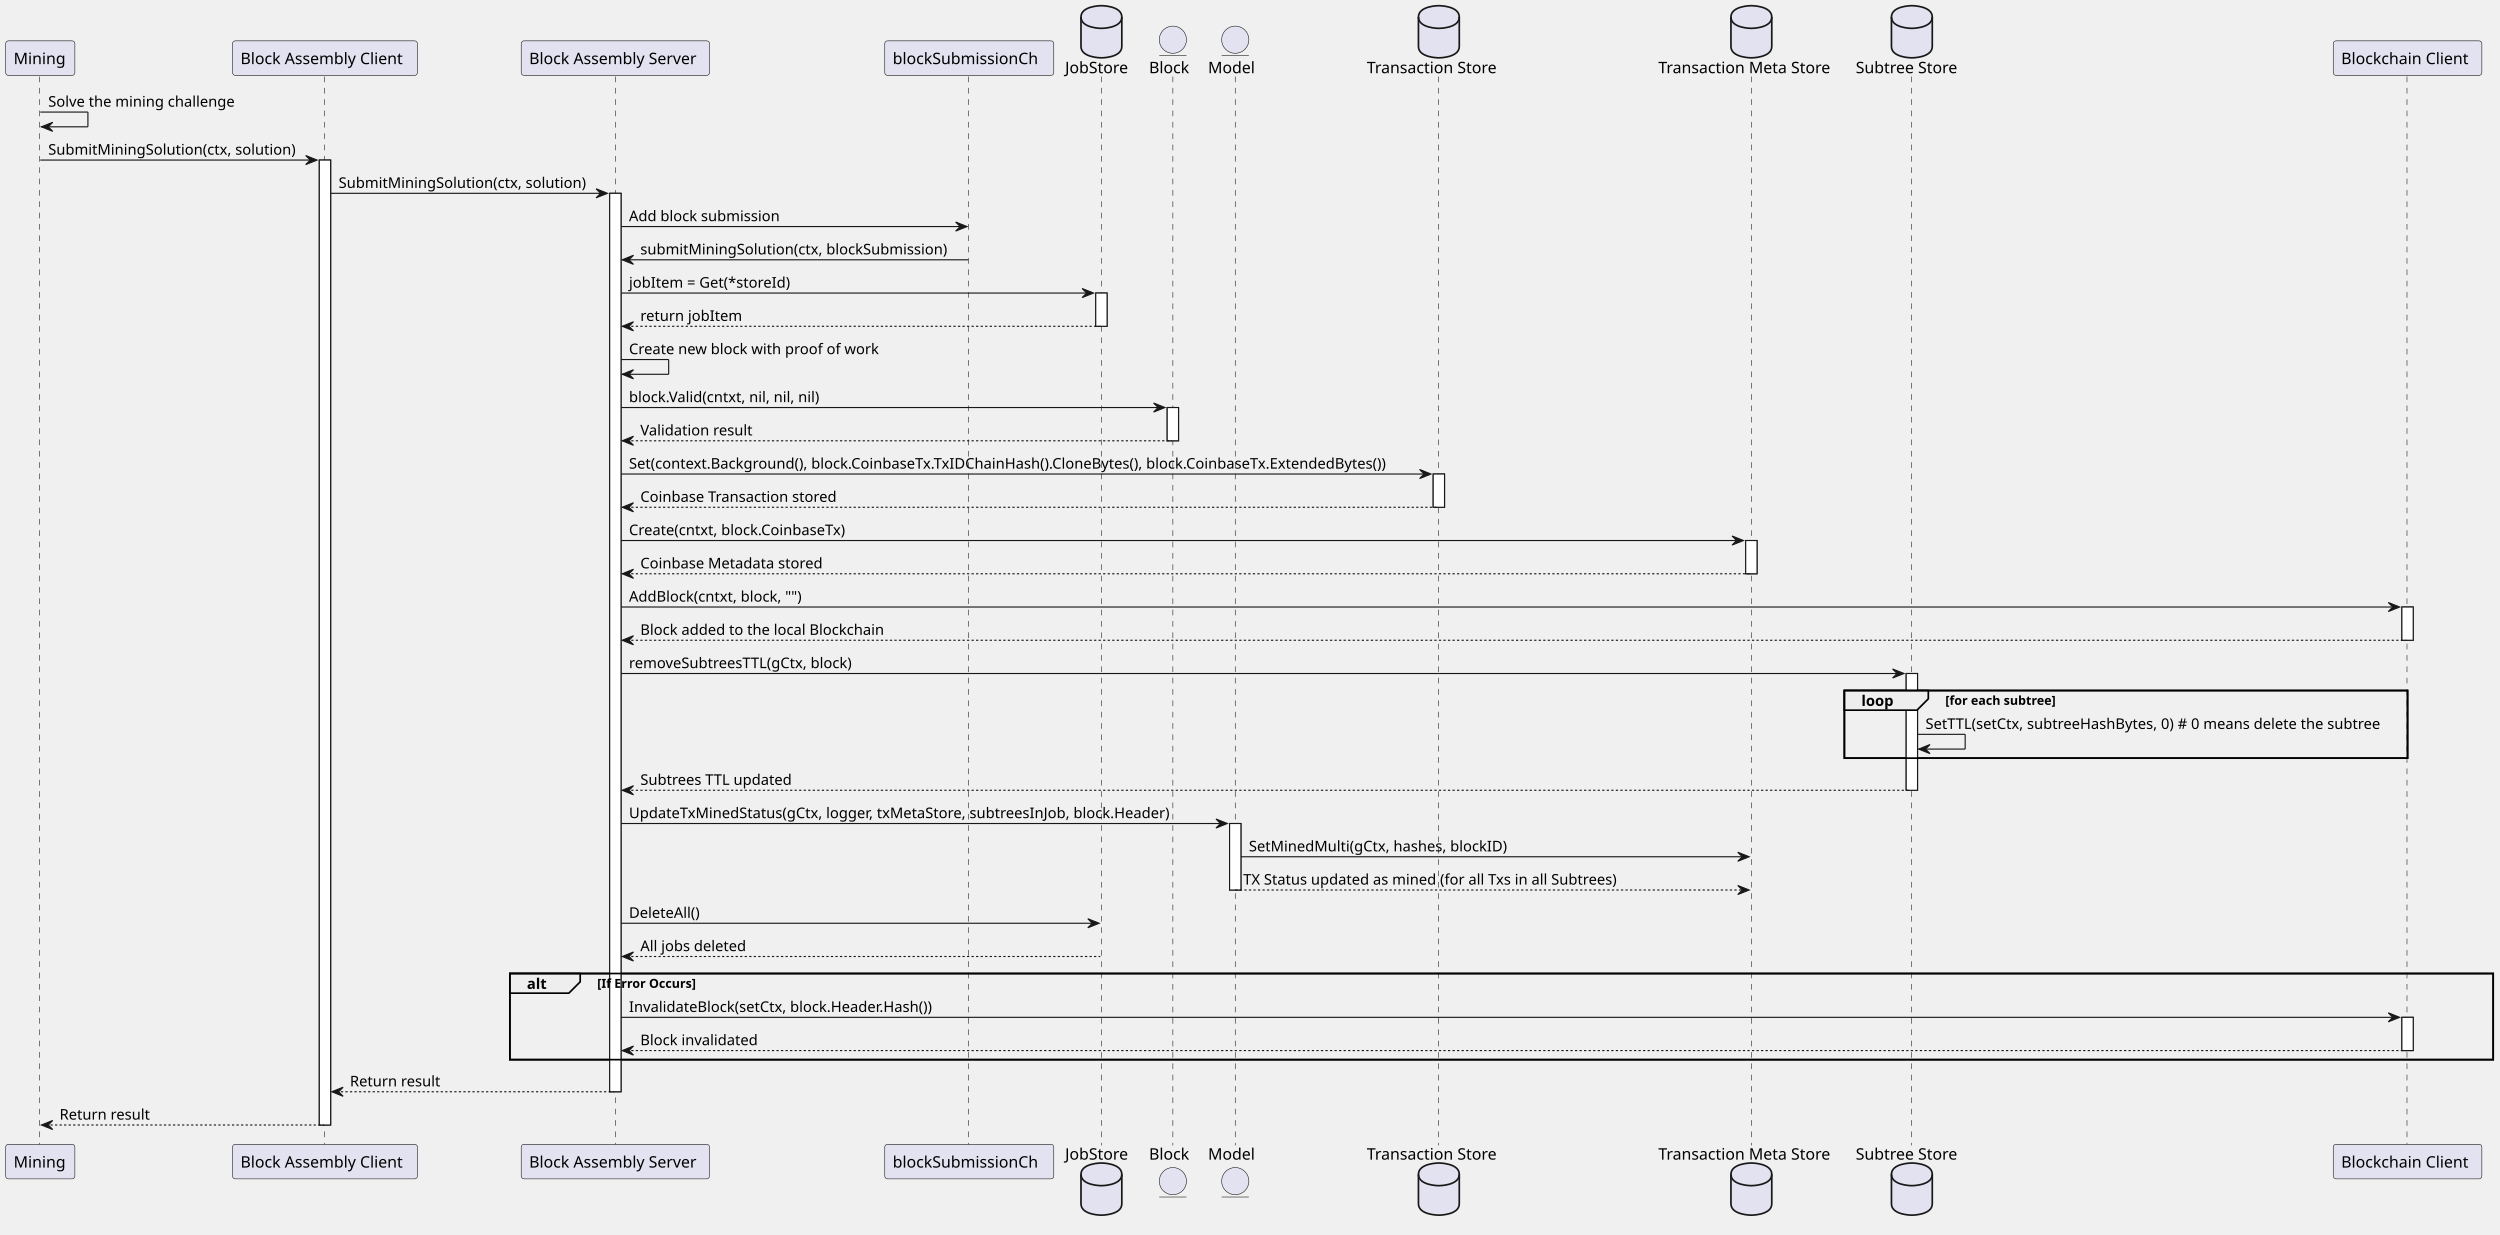
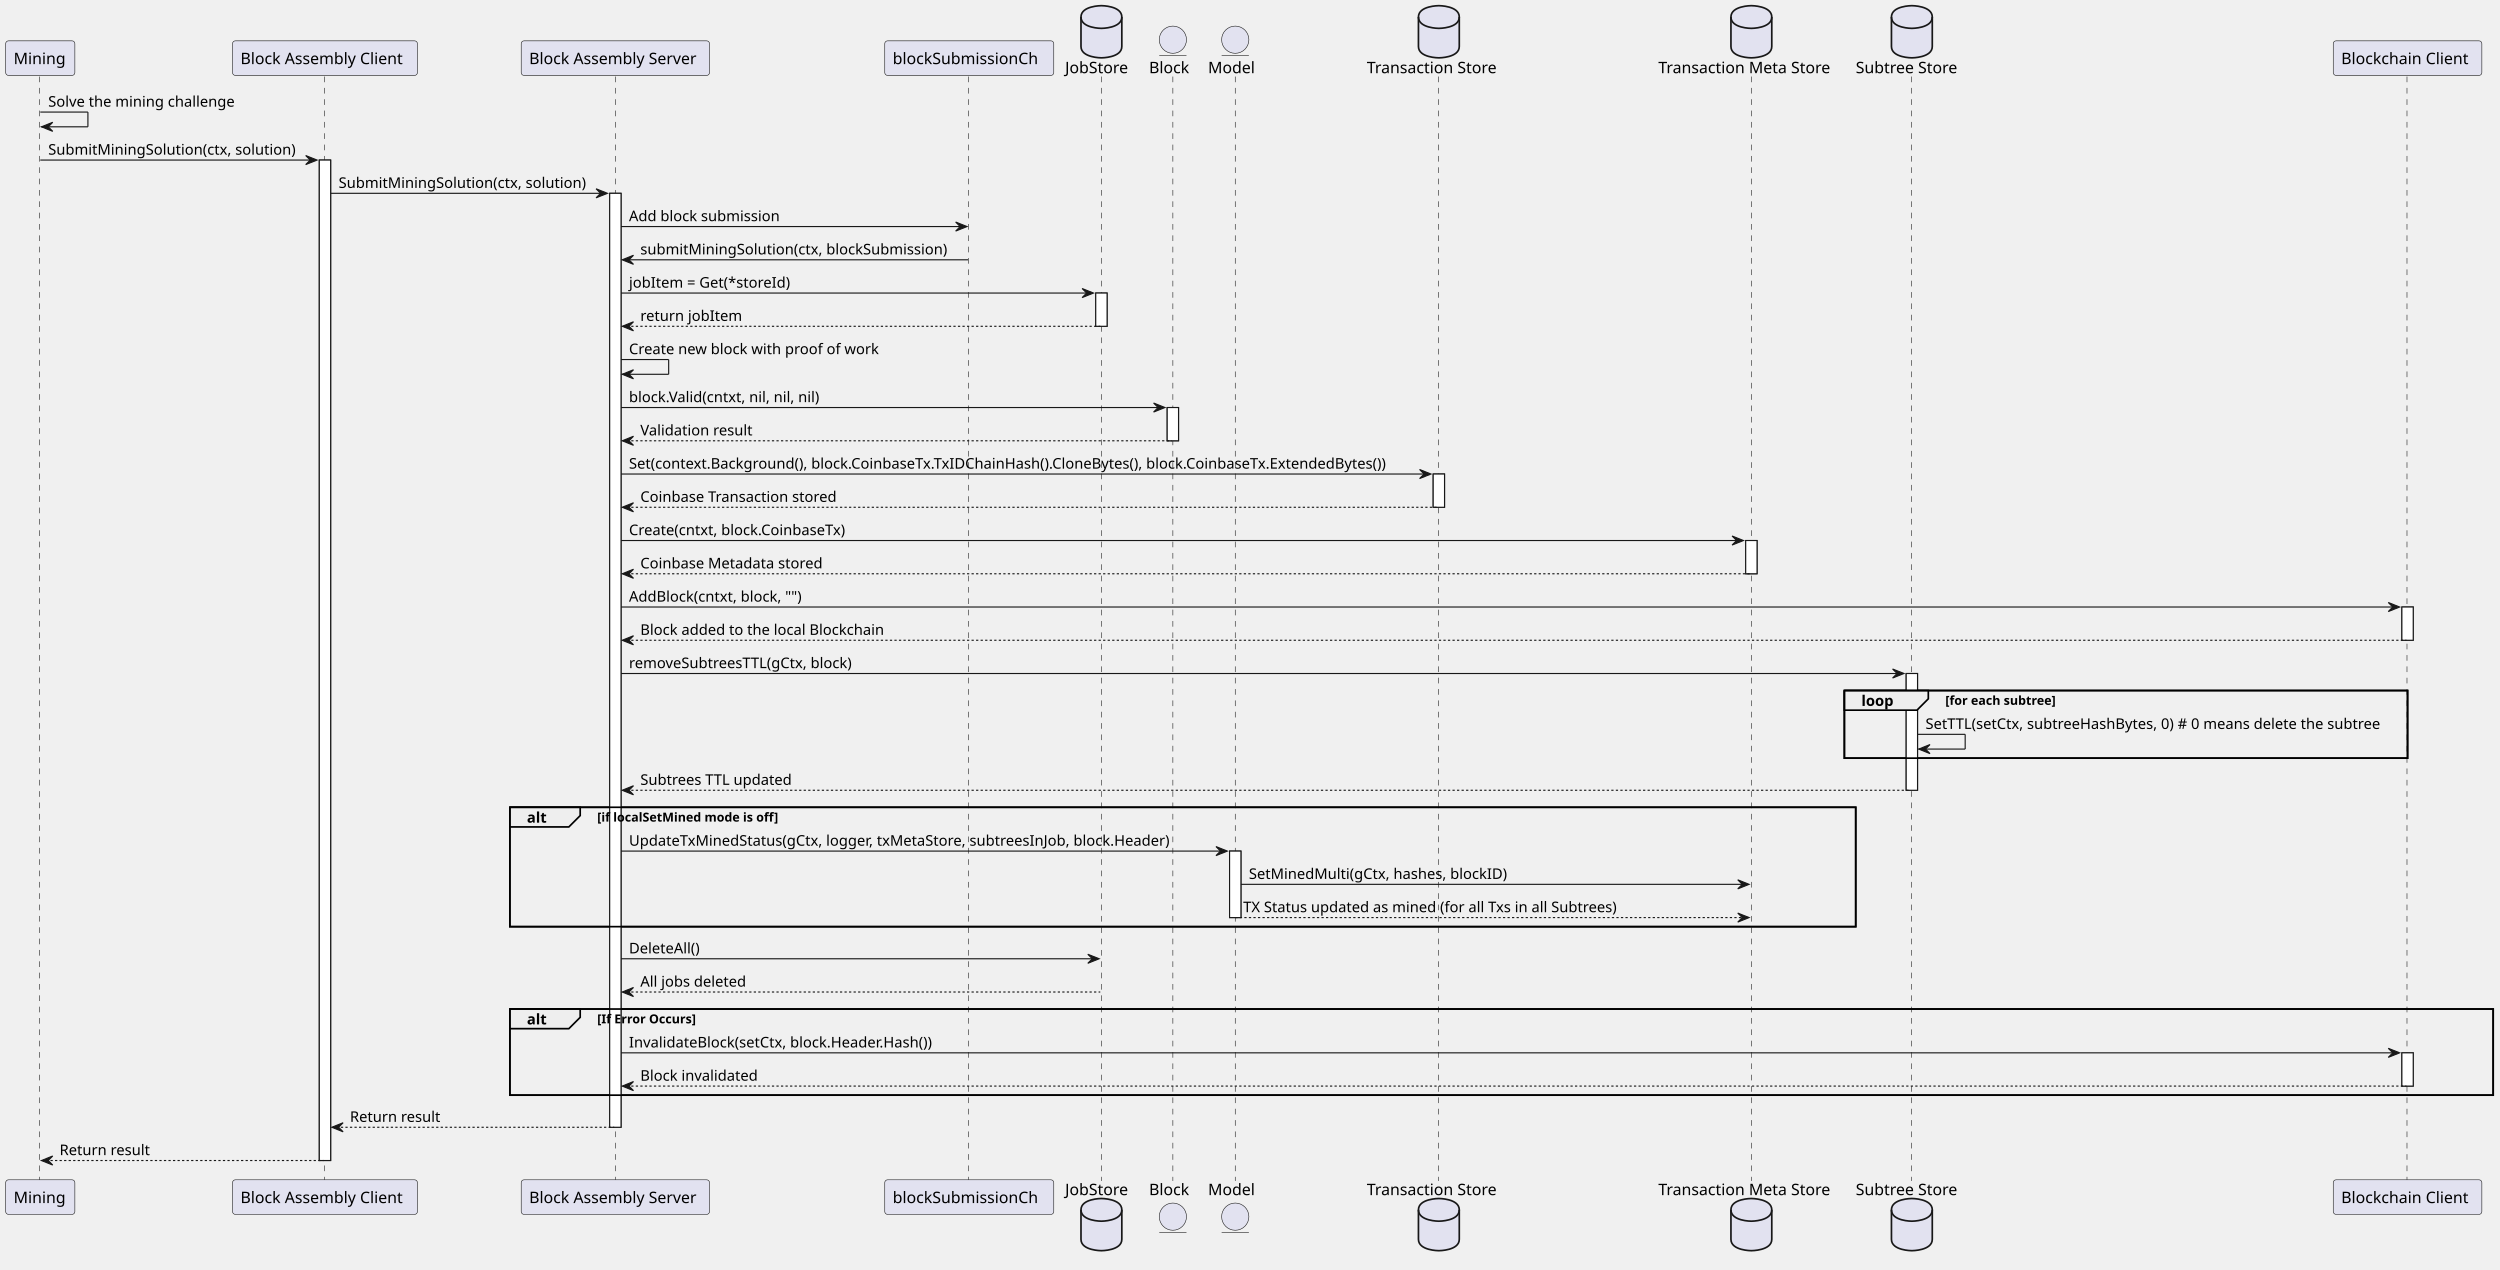
- <svg xmlns="http://www.w3.org/2000/svg" contentStyleType="text/css" height="1088" preserveAspectRatio="none" viewBox="0 0 2204 1088" width="2204" zoomAndPan="magnify">
-   <g fill="#fff">
-     <path d="m281.5 141.109h10v850.695h-10z" stroke="#181818" />
-     <path d="m537.5 170.42h10v792.074h-10z" stroke="#181818" />
-     <path d="m966 258.352h10v29.311h-10z" stroke="#181818" />
-     <path d="m1029 359.283h10v29.311h-10z" stroke="#181818" />
-     <path d="m1084 726.01h10v58.621h-10z" stroke="#181818" />
-     <path d="m1263.5 417.904h10v29.311h-10z" stroke="#181818" />
-     <path d="m1539 476.525h10v29.311h-10z" stroke="#181818" />
-     <path d="m1680.5 593.768h10v102.932h-10z" stroke="#181818" />
-     <path d="m2117.5 535.146h10v29.311h-10z" stroke="#181818" />
-     <path d="m2117.5 896.873h10v29.311h-10z" stroke="#181818" />
+ <svg xmlns="http://www.w3.org/2000/svg" contentStyleType="text/css" height="1119px" preserveAspectRatio="none" style="width:2204px;height:1119px;background:#FFFFFF;" version="1.1" viewBox="0 0 2204 1119" width="2204px" zoomAndPan="magnify">
+   <defs />
+   <g>
+     <rect fill="#FFFFFF" height="882.006" style="stroke:#181818;stroke-width:1.0;" width="10" x="281.5" y="141.109" />
+     <rect fill="#FFFFFF" height="823.385" style="stroke:#181818;stroke-width:1.0;" width="10" x="537.5" y="170.42" />
+     <rect fill="#FFFFFF" height="29.311" style="stroke:#181818;stroke-width:1.0;" width="10" x="966" y="258.352" />
+     <rect fill="#FFFFFF" height="29.311" style="stroke:#181818;stroke-width:1.0;" width="10" x="1029" y="359.283" />
+     <rect fill="#FFFFFF" height="58.621" style="stroke:#181818;stroke-width:1.0;" width="10" x="1084" y="750.32" />
+     <rect fill="#FFFFFF" height="29.311" style="stroke:#181818;stroke-width:1.0;" width="10" x="1263.5" y="417.904" />
+     <rect fill="#FFFFFF" height="29.311" style="stroke:#181818;stroke-width:1.0;" width="10" x="1539" y="476.525" />
+     <rect fill="#FFFFFF" height="102.932" style="stroke:#181818;stroke-width:1.0;" width="10" x="1680.5" y="593.768" />
+     <rect fill="#FFFFFF" height="29.311" style="stroke:#181818;stroke-width:1.0;" width="10" x="2117.5" y="535.146" />
+     <rect fill="#FFFFFF" height="29.311" style="stroke:#181818;stroke-width:1.0;" width="10" x="2117.5" y="928.184" />
+     <rect fill="none" height="59.621" style="stroke:#000000;stroke-width:1.5;" width="496.5" x="1626" y="608.768" />
+     <rect fill="none" height="105.242" style="stroke:#000000;stroke-width:1.5;" width="1186.5" x="449.5" y="711.699" />
+     <rect fill="none" height="75.932" style="stroke:#000000;stroke-width:1.5;" width="1748.5" x="449.5" y="889.562" />
+     <line style="stroke:#181818;stroke-width:0.5;stroke-dasharray:5.0,5.0;" x1="35" x2="35" y1="67.488" y2="1041.115" />
+     <line style="stroke:#181818;stroke-width:0.5;stroke-dasharray:5.0,5.0;" x1="286" x2="286" y1="67.488" y2="1041.115" />
+     <line style="stroke:#181818;stroke-width:0.5;stroke-dasharray:5.0,5.0;" x1="542.5" x2="542.5" y1="67.488" y2="1041.115" />
+     <line style="stroke:#181818;stroke-width:0.5;stroke-dasharray:5.0,5.0;" x1="854" x2="854" y1="67.488" y2="1041.115" />
+     <line style="stroke:#181818;stroke-width:0.5;stroke-dasharray:5.0,5.0;" x1="971" x2="971" y1="67.488" y2="1041.115" />
+     <line style="stroke:#181818;stroke-width:0.5;stroke-dasharray:5.0,5.0;" x1="1034" x2="1034" y1="67.488" y2="1041.115" />
+     <line style="stroke:#181818;stroke-width:0.5;stroke-dasharray:5.0,5.0;" x1="1089" x2="1089" y1="67.488" y2="1041.115" />
+     <line style="stroke:#181818;stroke-width:0.5;stroke-dasharray:5.0,5.0;" x1="1268" x2="1268" y1="67.488" y2="1041.115" />
+     <line style="stroke:#181818;stroke-width:0.5;stroke-dasharray:5.0,5.0;" x1="1544" x2="1544" y1="67.488" y2="1041.115" />
+     <line style="stroke:#181818;stroke-width:0.5;stroke-dasharray:5.0,5.0;" x1="1685" x2="1685" y1="67.488" y2="1041.115" />
+     <line style="stroke:#181818;stroke-width:0.5;stroke-dasharray:5.0,5.0;" x1="2122" x2="2122" y1="67.488" y2="1041.115" />
+     <rect fill="#E2E2F0" height="30.488" rx="2.5" ry="2.5" style="stroke:#181818;stroke-width:0.5;" width="61" x="5" y="36" />
+     <text fill="#000000" font-family="sans-serif" font-size="14" lengthAdjust="spacing" textLength="47" x="12" y="56.535">Mining</text>
+     <rect fill="#E2E2F0" height="30.488" rx="2.5" ry="2.5" style="stroke:#181818;stroke-width:0.5;" width="61" x="5" y="1040.115" />
+     <text fill="#000000" font-family="sans-serif" font-size="14" lengthAdjust="spacing" textLength="47" x="12" y="1060.65">Mining</text>
+     <rect fill="#E2E2F0" height="30.488" rx="2.5" ry="2.5" style="stroke:#181818;stroke-width:0.5;" width="163" x="205" y="36" />
+     <text fill="#000000" font-family="sans-serif" font-size="14" lengthAdjust="spacing" textLength="149" x="212" y="56.535">Block Assembly Client</text>
+     <rect fill="#E2E2F0" height="30.488" rx="2.5" ry="2.5" style="stroke:#181818;stroke-width:0.5;" width="163" x="205" y="1040.115" />
+     <text fill="#000000" font-family="sans-serif" font-size="14" lengthAdjust="spacing" textLength="149" x="212" y="1060.65">Block Assembly Client</text>
+     <rect fill="#E2E2F0" height="30.488" rx="2.5" ry="2.5" style="stroke:#181818;stroke-width:0.5;" width="166" x="459.5" y="36" />
+     <text fill="#000000" font-family="sans-serif" font-size="14" lengthAdjust="spacing" textLength="152" x="466.5" y="56.535">Block Assembly Server</text>
+     <rect fill="#E2E2F0" height="30.488" rx="2.5" ry="2.5" style="stroke:#181818;stroke-width:0.5;" width="166" x="459.5" y="1040.115" />
+     <text fill="#000000" font-family="sans-serif" font-size="14" lengthAdjust="spacing" textLength="152" x="466.5" y="1060.65">Block Assembly Server</text>
+     <rect fill="#E2E2F0" height="30.488" rx="2.5" ry="2.5" style="stroke:#181818;stroke-width:0.5;" width="149" x="780" y="36" />
+     <text fill="#000000" font-family="sans-serif" font-size="14" lengthAdjust="spacing" textLength="135" x="787" y="56.535">blockSubmissionCh</text>
+     <rect fill="#E2E2F0" height="30.488" rx="2.5" ry="2.5" style="stroke:#181818;stroke-width:0.5;" width="149" x="780" y="1040.115" />
+     <text fill="#000000" font-family="sans-serif" font-size="14" lengthAdjust="spacing" textLength="135" x="787" y="1060.65">blockSubmissionCh</text>
+     <text fill="#000000" font-family="sans-serif" font-size="14" lengthAdjust="spacing" textLength="58" x="939" y="64.535">JobStore</text>
+     <path d="M953,15 C953,5 971,5 971,5 C971,5 989,5 989,15 L989,41 C989,51 971,51 971,51 C971,51 953,51 953,41 L953,15 " fill="#E2E2F0" style="stroke:#181818;stroke-width:1.5;" />
+     <path d="M953,15 C953,25 971,25 971,25 C971,25 989,25 989,15 " fill="none" style="stroke:#181818;stroke-width:1.5;" />
+     <text fill="#000000" font-family="sans-serif" font-size="14" lengthAdjust="spacing" textLength="58" x="939" y="1053.65">JobStore</text>
+     <path d="M953,1066.603 C953,1056.603 971,1056.603 971,1056.603 C971,1056.603 989,1056.603 989,1066.603 L989,1092.603 C989,1102.603 971,1102.603 971,1102.603 C971,1102.603 953,1102.603 953,1092.603 L953,1066.603 " fill="#E2E2F0" style="stroke:#181818;stroke-width:1.5;" />
+     <path d="M953,1066.603 C953,1076.603 971,1076.603 971,1076.603 C971,1076.603 989,1076.603 989,1066.603 " fill="none" style="stroke:#181818;stroke-width:1.5;" />
+     <text fill="#000000" font-family="sans-serif" font-size="14" lengthAdjust="spacing" textLength="36" x="1013" y="64.535">Block</text>
+     <ellipse cx="1034" cy="35" fill="#E2E2F0" rx="12" ry="12" style="stroke:#181818;stroke-width:0.5;" />
+     <line style="stroke:#181818;stroke-width:0.5;" x1="1022" x2="1046" y1="49" y2="49" />
+     <text fill="#000000" font-family="sans-serif" font-size="14" lengthAdjust="spacing" textLength="36" x="1013" y="1053.65">Block</text>
+     <ellipse cx="1034" cy="1072.603" fill="#E2E2F0" rx="12" ry="12" style="stroke:#181818;stroke-width:0.5;" />
+     <line style="stroke:#181818;stroke-width:0.5;" x1="1022" x2="1046" y1="1086.603" y2="1086.603" />
+     <text fill="#000000" font-family="sans-serif" font-size="14" lengthAdjust="spacing" textLength="42" x="1065" y="64.535">Model</text>
+     <ellipse cx="1089" cy="35" fill="#E2E2F0" rx="12" ry="12" style="stroke:#181818;stroke-width:0.5;" />
+     <line style="stroke:#181818;stroke-width:0.5;" x1="1077" x2="1101" y1="49" y2="49" />
+     <text fill="#000000" font-family="sans-serif" font-size="14" lengthAdjust="spacing" textLength="42" x="1065" y="1053.65">Model</text>
+     <ellipse cx="1089" cy="1072.603" fill="#E2E2F0" rx="12" ry="12" style="stroke:#181818;stroke-width:0.5;" />
+     <line style="stroke:#181818;stroke-width:0.5;" x1="1077" x2="1101" y1="1086.603" y2="1086.603" />
+     <text fill="#000000" font-family="sans-serif" font-size="14" lengthAdjust="spacing" textLength="121" x="1205" y="64.535">Transaction Store</text>
+     <path d="M1250.5,15 C1250.5,5 1268.5,5 1268.5,5 C1268.5,5 1286.5,5 1286.5,15 L1286.5,41 C1286.5,51 1268.5,51 1268.5,51 C1268.5,51 1250.5,51 1250.5,41 L1250.5,15 " fill="#E2E2F0" style="stroke:#181818;stroke-width:1.5;" />
+     <path d="M1250.5,15 C1250.5,25 1268.5,25 1268.5,25 C1268.5,25 1286.5,25 1286.5,15 " fill="none" style="stroke:#181818;stroke-width:1.5;" />
+     <text fill="#000000" font-family="sans-serif" font-size="14" lengthAdjust="spacing" textLength="121" x="1205" y="1053.65">Transaction Store</text>
+     <path d="M1250.5,1066.603 C1250.5,1056.603 1268.5,1056.603 1268.5,1056.603 C1268.5,1056.603 1286.5,1056.603 1286.5,1066.603 L1286.5,1092.603 C1286.5,1102.603 1268.5,1102.603 1268.5,1102.603 C1268.5,1102.603 1250.5,1102.603 1250.5,1092.603 L1250.5,1066.603 " fill="#E2E2F0" style="stroke:#181818;stroke-width:1.5;" />
+     <path d="M1250.5,1066.603 C1250.5,1076.603 1268.5,1076.603 1268.5,1076.603 C1268.5,1076.603 1286.5,1076.603 1286.5,1066.603 " fill="none" style="stroke:#181818;stroke-width:1.5;" />
+     <text fill="#000000" font-family="sans-serif" font-size="14" lengthAdjust="spacing" textLength="158" x="1462" y="64.535">Transaction Meta Store</text>
+     <path d="M1526,15 C1526,5 1544,5 1544,5 C1544,5 1562,5 1562,15 L1562,41 C1562,51 1544,51 1544,51 C1544,51 1526,51 1526,41 L1526,15 " fill="#E2E2F0" style="stroke:#181818;stroke-width:1.5;" />
+     <path d="M1526,15 C1526,25 1544,25 1544,25 C1544,25 1562,25 1562,15 " fill="none" style="stroke:#181818;stroke-width:1.5;" />
+     <text fill="#000000" font-family="sans-serif" font-size="14" lengthAdjust="spacing" textLength="158" x="1462" y="1053.65">Transaction Meta Store</text>
+     <path d="M1526,1066.603 C1526,1056.603 1544,1056.603 1544,1056.603 C1544,1056.603 1562,1056.603 1562,1066.603 L1562,1092.603 C1562,1102.603 1544,1102.603 1544,1102.603 C1544,1102.603 1526,1102.603 1526,1092.603 L1526,1066.603 " fill="#E2E2F0" style="stroke:#181818;stroke-width:1.5;" />
+     <path d="M1526,1066.603 C1526,1076.603 1544,1076.603 1544,1076.603 C1544,1076.603 1562,1076.603 1562,1066.603 " fill="none" style="stroke:#181818;stroke-width:1.5;" />
+     <text fill="#000000" font-family="sans-serif" font-size="14" lengthAdjust="spacing" textLength="93" x="1636" y="64.535">Subtree Store</text>
+     <path d="M1667.5,15 C1667.5,5 1685.5,5 1685.5,5 C1685.5,5 1703.5,5 1703.5,15 L1703.5,41 C1703.5,51 1685.5,51 1685.5,51 C1685.5,51 1667.5,51 1667.5,41 L1667.5,15 " fill="#E2E2F0" style="stroke:#181818;stroke-width:1.5;" />
+     <path d="M1667.5,15 C1667.5,25 1685.5,25 1685.5,25 C1685.5,25 1703.5,25 1703.5,15 " fill="none" style="stroke:#181818;stroke-width:1.5;" />
+     <text fill="#000000" font-family="sans-serif" font-size="14" lengthAdjust="spacing" textLength="93" x="1636" y="1053.65">Subtree Store</text>
+     <path d="M1667.5,1066.603 C1667.5,1056.603 1685.5,1056.603 1685.5,1056.603 C1685.5,1056.603 1703.5,1056.603 1703.5,1066.603 L1703.5,1092.603 C1703.5,1102.603 1685.5,1102.603 1685.5,1102.603 C1685.5,1102.603 1667.5,1102.603 1667.5,1092.603 L1667.5,1066.603 " fill="#E2E2F0" style="stroke:#181818;stroke-width:1.5;" />
+     <path d="M1667.5,1066.603 C1667.5,1076.603 1685.5,1076.603 1685.5,1076.603 C1685.5,1076.603 1703.5,1076.603 1703.5,1066.603 " fill="none" style="stroke:#181818;stroke-width:1.5;" />
+     <rect fill="#E2E2F0" height="30.488" rx="2.5" ry="2.5" style="stroke:#181818;stroke-width:0.5;" width="131" x="2057" y="36" />
+     <text fill="#000000" font-family="sans-serif" font-size="14" lengthAdjust="spacing" textLength="117" x="2064" y="56.535">Blockchain Client</text>
+     <rect fill="#E2E2F0" height="30.488" rx="2.5" ry="2.5" style="stroke:#181818;stroke-width:0.5;" width="131" x="2057" y="1040.115" />
+     <text fill="#000000" font-family="sans-serif" font-size="14" lengthAdjust="spacing" textLength="117" x="2064" y="1060.65">Blockchain Client</text>
+     <rect fill="#FFFFFF" height="882.006" style="stroke:#181818;stroke-width:1.0;" width="10" x="281.5" y="141.109" />
+     <rect fill="#FFFFFF" height="823.385" style="stroke:#181818;stroke-width:1.0;" width="10" x="537.5" y="170.42" />
+     <rect fill="#FFFFFF" height="29.311" style="stroke:#181818;stroke-width:1.0;" width="10" x="966" y="258.352" />
+     <rect fill="#FFFFFF" height="29.311" style="stroke:#181818;stroke-width:1.0;" width="10" x="1029" y="359.283" />
+     <rect fill="#FFFFFF" height="58.621" style="stroke:#181818;stroke-width:1.0;" width="10" x="1084" y="750.32" />
+     <rect fill="#FFFFFF" height="29.311" style="stroke:#181818;stroke-width:1.0;" width="10" x="1263.5" y="417.904" />
+     <rect fill="#FFFFFF" height="29.311" style="stroke:#181818;stroke-width:1.0;" width="10" x="1539" y="476.525" />
+     <rect fill="#FFFFFF" height="102.932" style="stroke:#181818;stroke-width:1.0;" width="10" x="1680.5" y="593.768" />
+     <rect fill="#FFFFFF" height="29.311" style="stroke:#181818;stroke-width:1.0;" width="10" x="2117.5" y="535.146" />
+     <rect fill="#FFFFFF" height="29.311" style="stroke:#181818;stroke-width:1.0;" width="10" x="2117.5" y="928.184" />
+     <line style="stroke:#181818;stroke-width:1.0;" x1="35.5" x2="77.5" y1="98.799" y2="98.799" />
+     <line style="stroke:#181818;stroke-width:1.0;" x1="77.5" x2="77.5" y1="98.799" y2="111.799" />
+     <line style="stroke:#181818;stroke-width:1.0;" x1="36.5" x2="77.5" y1="111.799" y2="111.799" />
+     <polygon fill="#181818" points="46.5,107.799,36.5,111.799,46.5,115.799,42.5,111.799" style="stroke:#181818;stroke-width:1.0;" />
+     <text fill="#000000" font-family="sans-serif" font-size="13" lengthAdjust="spacing" textLength="169" x="42.5" y="94.057">Solve the mining challenge</text>
+     <polygon fill="#181818" points="269.5,137.109,279.5,141.109,269.5,145.109,273.5,141.109" style="stroke:#181818;stroke-width:1.0;" />
+     <line style="stroke:#181818;stroke-width:1.0;" x1="35.5" x2="275.5" y1="141.109" y2="141.109" />
+     <text fill="#000000" font-family="sans-serif" font-size="13" lengthAdjust="spacing" textLength="227" x="42.5" y="136.367">SubmitMiningSolution(ctx, solution)</text>
+     <polygon fill="#181818" points="525.5,166.42,535.5,170.42,525.5,174.42,529.5,170.42" style="stroke:#181818;stroke-width:1.0;" />
+     <line style="stroke:#181818;stroke-width:1.0;" x1="291.5" x2="531.5" y1="170.42" y2="170.42" />
+     <text fill="#000000" font-family="sans-serif" font-size="13" lengthAdjust="spacing" textLength="227" x="298.5" y="165.678">SubmitMiningSolution(ctx, solution)</text>
+     <polygon fill="#181818" points="842.5,195.731,852.5,199.731,842.5,203.731,846.5,199.731" style="stroke:#181818;stroke-width:1.0;" />
+     <line style="stroke:#181818;stroke-width:1.0;" x1="547.5" x2="848.5" y1="199.731" y2="199.731" />
+     <text fill="#000000" font-family="sans-serif" font-size="13" lengthAdjust="spacing" textLength="141" x="554.5" y="194.988">Add block submission</text>
+     <polygon fill="#181818" points="558.5,225.041,548.5,229.041,558.5,233.041,554.5,229.041" style="stroke:#181818;stroke-width:1.0;" />
+     <line style="stroke:#181818;stroke-width:1.0;" x1="552.5" x2="853.5" y1="229.041" y2="229.041" />
+     <text fill="#000000" font-family="sans-serif" font-size="13" lengthAdjust="spacing" textLength="283" x="564.5" y="224.299">submitMiningSolution(ctx, blockSubmission)</text>
+     <polygon fill="#181818" points="954,254.352,964,258.352,954,262.352,958,258.352" style="stroke:#181818;stroke-width:1.0;" />
+     <line style="stroke:#181818;stroke-width:1.0;" x1="547.5" x2="960" y1="258.352" y2="258.352" />
+     <text fill="#000000" font-family="sans-serif" font-size="13" lengthAdjust="spacing" textLength="145" x="554.5" y="253.609">jobItem = Get(*storeId)</text>
+     <polygon fill="#181818" points="558.5,283.662,548.5,287.662,558.5,291.662,554.5,287.662" style="stroke:#181818;stroke-width:1.0;" />
+     <line style="stroke:#181818;stroke-width:1.0;stroke-dasharray:2.0,2.0;" x1="552.5" x2="970" y1="287.662" y2="287.662" />
+     <text fill="#000000" font-family="sans-serif" font-size="13" lengthAdjust="spacing" textLength="90" x="564.5" y="282.92">return jobItem</text>
+     <line style="stroke:#181818;stroke-width:1.0;" x1="547.5" x2="589.5" y1="316.973" y2="316.973" />
+     <line style="stroke:#181818;stroke-width:1.0;" x1="589.5" x2="589.5" y1="316.973" y2="329.973" />
+     <line style="stroke:#181818;stroke-width:1.0;" x1="548.5" x2="589.5" y1="329.973" y2="329.973" />
+     <polygon fill="#181818" points="558.5,325.973,548.5,329.973,558.5,333.973,554.5,329.973" style="stroke:#181818;stroke-width:1.0;" />
+     <text fill="#000000" font-family="sans-serif" font-size="13" lengthAdjust="spacing" textLength="229" x="554.5" y="312.231">Create new block with proof of work</text>
+     <polygon fill="#181818" points="1017,355.283,1027,359.283,1017,363.283,1021,359.283" style="stroke:#181818;stroke-width:1.0;" />
+     <line style="stroke:#181818;stroke-width:1.0;" x1="547.5" x2="1023" y1="359.283" y2="359.283" />
+     <text fill="#000000" font-family="sans-serif" font-size="13" lengthAdjust="spacing" textLength="183" x="554.5" y="354.541">block.Valid(cntxt, nil, nil, nil)</text>
+     <polygon fill="#181818" points="558.5,384.594,548.5,388.594,558.5,392.594,554.5,388.594" style="stroke:#181818;stroke-width:1.0;" />
+     <line style="stroke:#181818;stroke-width:1.0;stroke-dasharray:2.0,2.0;" x1="552.5" x2="1033" y1="388.594" y2="388.594" />
+     <text fill="#000000" font-family="sans-serif" font-size="13" lengthAdjust="spacing" textLength="103" x="564.5" y="383.852">Validation result</text>
+     <polygon fill="#181818" points="1251.5,413.904,1261.5,417.904,1251.5,421.904,1255.5,417.904" style="stroke:#181818;stroke-width:1.0;" />
+     <line style="stroke:#181818;stroke-width:1.0;" x1="547.5" x2="1257.5" y1="417.904" y2="417.904" />
+     <text fill="#000000" font-family="sans-serif" font-size="13" lengthAdjust="spacing" textLength="697" x="554.5" y="413.162">Set(context.Background(), block.CoinbaseTx.TxIDChainHash().CloneBytes(), block.CoinbaseTx.ExtendedBytes())</text>
+     <polygon fill="#181818" points="558.5,443.215,548.5,447.215,558.5,451.215,554.5,447.215" style="stroke:#181818;stroke-width:1.0;" />
+     <line style="stroke:#181818;stroke-width:1.0;stroke-dasharray:2.0,2.0;" x1="552.5" x2="1267.5" y1="447.215" y2="447.215" />
+     <text fill="#000000" font-family="sans-serif" font-size="13" lengthAdjust="spacing" textLength="180" x="564.5" y="442.473">Coinbase Transaction stored</text>
+     <polygon fill="#181818" points="1527,472.525,1537,476.525,1527,480.525,1531,476.525" style="stroke:#181818;stroke-width:1.0;" />
+     <line style="stroke:#181818;stroke-width:1.0;" x1="547.5" x2="1533" y1="476.525" y2="476.525" />
+     <text fill="#000000" font-family="sans-serif" font-size="13" lengthAdjust="spacing" textLength="202" x="554.5" y="471.783">Create(cntxt, block.CoinbaseTx)</text>
+     <polygon fill="#181818" points="558.5,501.836,548.5,505.836,558.5,509.836,554.5,505.836" style="stroke:#181818;stroke-width:1.0;" />
+     <line style="stroke:#181818;stroke-width:1.0;stroke-dasharray:2.0,2.0;" x1="552.5" x2="1543" y1="505.836" y2="505.836" />
+     <text fill="#000000" font-family="sans-serif" font-size="13" lengthAdjust="spacing" textLength="163" x="564.5" y="501.094">Coinbase Metadata stored</text>
+     <polygon fill="#181818" points="2105.5,531.146,2115.5,535.146,2105.5,539.146,2109.5,535.146" style="stroke:#181818;stroke-width:1.0;" />
+     <line style="stroke:#181818;stroke-width:1.0;" x1="547.5" x2="2111.5" y1="535.146" y2="535.146" />
+     <text fill="#000000" font-family="sans-serif" font-size="13" lengthAdjust="spacing" textLength="161" x="554.5" y="530.404">AddBlock(cntxt, block, "")</text>
+     <polygon fill="#181818" points="558.5,560.457,548.5,564.457,558.5,568.457,554.5,564.457" style="stroke:#181818;stroke-width:1.0;" />
+     <line style="stroke:#181818;stroke-width:1.0;stroke-dasharray:2.0,2.0;" x1="552.5" x2="2121.5" y1="564.457" y2="564.457" />
+     <text fill="#000000" font-family="sans-serif" font-size="13" lengthAdjust="spacing" textLength="223" x="564.5" y="559.715">Block added to the local Blockchain</text>
+     <polygon fill="#181818" points="1668.5,589.768,1678.5,593.768,1668.5,597.768,1672.5,593.768" style="stroke:#181818;stroke-width:1.0;" />
+     <line style="stroke:#181818;stroke-width:1.0;" x1="547.5" x2="1674.5" y1="593.768" y2="593.768" />
+     <text fill="#000000" font-family="sans-serif" font-size="13" lengthAdjust="spacing" textLength="204" x="554.5" y="589.025">removeSubtreesTTL(gCtx, block)</text>
+     <path d="M1626,608.768 L1700,608.768 L1700,616.078 L1690,626.078 L1626,626.078 L1626,608.768 " fill="#EEEEEE" style="stroke:#000000;stroke-width:1.5;" />
+     <rect fill="none" height="59.621" style="stroke:#000000;stroke-width:1.5;" width="496.5" x="1626" y="608.768" />
+     <text fill="#000000" font-family="sans-serif" font-size="13" font-weight="bold" lengthAdjust="spacing" textLength="29" x="1641" y="622.336">loop</text>
+     <text fill="#000000" font-family="sans-serif" font-size="11" font-weight="bold" lengthAdjust="spacing" textLength="99" x="1715" y="621.402">[for each subtree]</text>
+     <line style="stroke:#181818;stroke-width:1.0;" x1="1690.5" x2="1732.5" y1="647.389" y2="647.389" />
+     <line style="stroke:#181818;stroke-width:1.0;" x1="1732.5" x2="1732.5" y1="647.389" y2="660.389" />
+     <line style="stroke:#181818;stroke-width:1.0;" x1="1691.5" x2="1732.5" y1="660.389" y2="660.389" />
+     <polygon fill="#181818" points="1701.5,656.389,1691.5,660.389,1701.5,664.389,1697.5,660.389" style="stroke:#181818;stroke-width:1.0;" />
+     <text fill="#000000" font-family="sans-serif" font-size="13" lengthAdjust="spacing" textLength="413" x="1697.5" y="642.646">SetTTL(setCtx, subtreeHashBytes, 0) # 0 means delete the subtree</text>
+     <polygon fill="#181818" points="558.5,692.699,548.5,696.699,558.5,700.699,554.5,696.699" style="stroke:#181818;stroke-width:1.0;" />
+     <line style="stroke:#181818;stroke-width:1.0;stroke-dasharray:2.0,2.0;" x1="552.5" x2="1684.5" y1="696.699" y2="696.699" />
+     <text fill="#000000" font-family="sans-serif" font-size="13" lengthAdjust="spacing" textLength="136" x="564.5" y="691.957">Subtrees TTL updated</text>
+     <path d="M449.5,711.699 L511.5,711.699 L511.5,719.01 L501.5,729.01 L449.5,729.01 L449.5,711.699 " fill="#EEEEEE" style="stroke:#000000;stroke-width:1.5;" />
+     <rect fill="none" height="105.242" style="stroke:#000000;stroke-width:1.5;" width="1186.5" x="449.5" y="711.699" />
+     <text fill="#000000" font-family="sans-serif" font-size="13" font-weight="bold" lengthAdjust="spacing" textLength="17" x="464.5" y="725.268">alt</text>
+     <text fill="#000000" font-family="sans-serif" font-size="11" font-weight="bold" lengthAdjust="spacing" textLength="168" x="526.5" y="724.334">[if localSetMined mode is off]</text>
+     <polygon fill="#181818" points="1072,746.32,1082,750.32,1072,754.32,1076,750.32" style="stroke:#181818;stroke-width:1.0;" />
+     <line style="stroke:#181818;stroke-width:1.0;" x1="547.5" x2="1078" y1="750.32" y2="750.32" />
+     <text fill="#000000" font-family="sans-serif" font-size="13" lengthAdjust="spacing" textLength="491" x="554.5" y="745.578">UpdateTxMinedStatus(gCtx, logger, txMetaStore, subtreesInJob, block.Header)</text>
+     <polygon fill="#181818" points="1532,775.631,1542,779.631,1532,783.631,1536,779.631" style="stroke:#181818;stroke-width:1.0;" />
+     <line style="stroke:#181818;stroke-width:1.0;" x1="1094" x2="1538" y1="779.631" y2="779.631" />
+     <text fill="#000000" font-family="sans-serif" font-size="13" lengthAdjust="spacing" textLength="236" x="1101" y="774.889">SetMinedMulti(gCtx, hashes, blockID)</text>
+     <polygon fill="#181818" points="1532,804.941,1542,808.941,1532,812.941,1536,808.941" style="stroke:#181818;stroke-width:1.0;" />
+     <line style="stroke:#181818;stroke-width:1.0;stroke-dasharray:2.0,2.0;" x1="1089" x2="1538" y1="808.941" y2="808.941" />
+     <text fill="#000000" font-family="sans-serif" font-size="13" lengthAdjust="spacing" textLength="344" x="1096" y="804.199">TX Status updated as mined (for all Txs in all Subtrees)</text>
+     <polygon fill="#181818" points="959,841.252,969,845.252,959,849.252,963,845.252" style="stroke:#181818;stroke-width:1.0;" />
+     <line style="stroke:#181818;stroke-width:1.0;" x1="547.5" x2="965" y1="845.252" y2="845.252" />
+     <text fill="#000000" font-family="sans-serif" font-size="13" lengthAdjust="spacing" textLength="65" x="554.5" y="840.51">DeleteAll()</text>
+     <polygon fill="#181818" points="558.5,870.562,548.5,874.562,558.5,878.562,554.5,874.562" style="stroke:#181818;stroke-width:1.0;" />
+     <line style="stroke:#181818;stroke-width:1.0;stroke-dasharray:2.0,2.0;" x1="552.5" x2="970" y1="874.562" y2="874.562" />
+     <text fill="#000000" font-family="sans-serif" font-size="13" lengthAdjust="spacing" textLength="98" x="564.5" y="869.82">All jobs deleted</text>
+     <path d="M449.5,889.562 L511.5,889.562 L511.5,896.873 L501.5,906.873 L449.5,906.873 L449.5,889.562 " fill="#EEEEEE" style="stroke:#000000;stroke-width:1.5;" />
+     <rect fill="none" height="75.932" style="stroke:#000000;stroke-width:1.5;" width="1748.5" x="449.5" y="889.562" />
+     <text fill="#000000" font-family="sans-serif" font-size="13" font-weight="bold" lengthAdjust="spacing" textLength="17" x="464.5" y="903.131">alt</text>
+     <text fill="#000000" font-family="sans-serif" font-size="11" font-weight="bold" lengthAdjust="spacing" textLength="93" x="526.5" y="902.197">[If Error Occurs]</text>
+     <polygon fill="#181818" points="2105.5,924.184,2115.5,928.184,2105.5,932.184,2109.5,928.184" style="stroke:#181818;stroke-width:1.0;" />
+     <line style="stroke:#181818;stroke-width:1.0;" x1="547.5" x2="2111.5" y1="928.184" y2="928.184" />
+     <text fill="#000000" font-family="sans-serif" font-size="13" lengthAdjust="spacing" textLength="279" x="554.5" y="923.441">InvalidateBlock(setCtx, block.Header.Hash())</text>
+     <polygon fill="#181818" points="558.5,953.494,548.5,957.494,558.5,961.494,554.5,957.494" style="stroke:#181818;stroke-width:1.0;" />
+     <line style="stroke:#181818;stroke-width:1.0;stroke-dasharray:2.0,2.0;" x1="552.5" x2="2121.5" y1="957.494" y2="957.494" />
+     <text fill="#000000" font-family="sans-serif" font-size="13" lengthAdjust="spacing" textLength="107" x="564.5" y="952.752">Block invalidated</text>
+     <polygon fill="#181818" points="302.5,989.805,292.5,993.805,302.5,997.805,298.5,993.805" style="stroke:#181818;stroke-width:1.0;" />
+     <line style="stroke:#181818;stroke-width:1.0;stroke-dasharray:2.0,2.0;" x1="296.5" x2="541.5" y1="993.805" y2="993.805" />
+     <text fill="#000000" font-family="sans-serif" font-size="13" lengthAdjust="spacing" textLength="81" x="308.5" y="989.062">Return result</text>
+     <polygon fill="#181818" points="46.5,1019.115,36.5,1023.115,46.5,1027.115,42.5,1023.115" style="stroke:#181818;stroke-width:1.0;" />
+     <line style="stroke:#181818;stroke-width:1.0;stroke-dasharray:2.0,2.0;" x1="40.5" x2="285.5" y1="1023.115" y2="1023.115" />
+     <text fill="#000000" font-family="sans-serif" font-size="13" lengthAdjust="spacing" textLength="81" x="52.5" y="1018.373">Return result</text>
  </g>
-   <path d="m1626 608.768h496.5v59.621h-496.5z" fill="none" stroke="#000" stroke-width="1.5" />
-   <path d="m449.5 858.252h1748.5v75.932h-1748.5z" fill="none" stroke="#000" stroke-width="1.5" />
-   <g stroke="#181818" stroke-width=".5">
-     <g stroke-dasharray="5 5">
-       <path d="m35 67.488v942.316" />
-       <path d="m286 67.488v942.316" />
-       <path d="m542.5 67.488v942.316" />
-       <path d="m854 67.488v942.316" />
-       <path d="m971 67.488v942.316" />
-       <path d="m1034 67.488v942.316" />
-       <path d="m1089 67.488v942.316" />
-       <path d="m1268 67.488v942.316" />
-       <path d="m1544 67.488v942.316" />
-       <path d="m1685 67.488v942.316" />
-       <path d="m2122 67.488v942.316" />
-     </g>
-     <rect fill="#e2e2f0" height="30.488" rx="2.5" width="61" x="5" y="36" />
-   </g>
-   <text font-family="sans-serif" font-size="14" lengthAdjust="spacing" textLength="47" x="12" y="56.535">Mining</text>
-   <rect fill="#e2e2f0" height="30.488" rx="2.5" stroke="#181818" stroke-width=".5" width="61" x="5" y="1008.805" />
-   <text font-family="sans-serif" font-size="14" lengthAdjust="spacing" textLength="47" x="12" y="1029.34">Mining</text>
-   <rect fill="#e2e2f0" height="30.488" rx="2.5" stroke="#181818" stroke-width=".5" width="163" x="205" y="36" />
-   <text font-family="sans-serif" font-size="14" lengthAdjust="spacing" textLength="149" x="212" y="56.535">Block Assembly Client</text>
-   <rect fill="#e2e2f0" height="30.488" rx="2.5" stroke="#181818" stroke-width=".5" width="163" x="205" y="1008.805" />
-   <text font-family="sans-serif" font-size="14" lengthAdjust="spacing" textLength="149" x="212" y="1029.34">Block Assembly Client</text>
-   <rect fill="#e2e2f0" height="30.488" rx="2.5" stroke="#181818" stroke-width=".5" width="166" x="459.5" y="36" />
-   <text font-family="sans-serif" font-size="14" lengthAdjust="spacing" textLength="152" x="466.5" y="56.535">Block Assembly Server</text>
-   <rect fill="#e2e2f0" height="30.488" rx="2.5" stroke="#181818" stroke-width=".5" width="166" x="459.5" y="1008.805" />
-   <text font-family="sans-serif" font-size="14" lengthAdjust="spacing" textLength="152" x="466.5" y="1029.34">Block Assembly Server</text>
-   <rect fill="#e2e2f0" height="30.488" rx="2.5" stroke="#181818" stroke-width=".5" width="149" x="780" y="36" />
-   <text font-family="sans-serif" font-size="14" lengthAdjust="spacing" textLength="135" x="787" y="56.535">blockSubmissionCh</text>
-   <rect fill="#e2e2f0" height="30.488" rx="2.5" stroke="#181818" stroke-width=".5" width="149" x="780" y="1008.805" />
-   <text font-family="sans-serif" font-size="14" lengthAdjust="spacing" textLength="135" x="787" y="1029.34">blockSubmissionCh</text>
-   <text font-family="sans-serif" font-size="14" lengthAdjust="spacing" textLength="58" x="939" y="64.535">JobStore</text>
-   <path d="m953 15c0-10 18-10 18-10s18 0 18 10v26c0 10-18 10-18 10s-18 0-18-10z" fill="#e2e2f0" stroke="#181818" stroke-width="1.5" />
-   <path d="m953 15c0 10 18 10 18 10s18 0 18-10" fill="none" stroke="#181818" stroke-width="1.5" />
-   <text font-family="sans-serif" font-size="14" lengthAdjust="spacing" textLength="58" x="939" y="1022.34">JobStore</text>
-   <path d="m953 1035.293c0-10 18-10 18-10s18 0 18 10v26c0 10-18 10-18 10s-18 0-18-10z" fill="#e2e2f0" stroke="#181818" stroke-width="1.5" />
-   <path d="m953 1035.293c0 10 18 10 18 10s18 0 18-10" fill="none" stroke="#181818" stroke-width="1.5" />
-   <text font-family="sans-serif" font-size="14" lengthAdjust="spacing" textLength="36" x="1013" y="64.535">Block</text>
-   <ellipse cx="1034" cy="35" fill="#e2e2f0" rx="12" ry="12" stroke="#181818" stroke-width=".5" />
-   <path d="m1022 49h24" stroke="#181818" stroke-width=".5" />
-   <text font-family="sans-serif" font-size="14" lengthAdjust="spacing" textLength="36" x="1013" y="1022.34">Block</text>
-   <ellipse cx="1034" cy="1041.293" fill="#e2e2f0" rx="12" ry="12" stroke="#181818" stroke-width=".5" />
-   <path d="m1022 1055.293h24" stroke="#181818" stroke-width=".5" />
-   <text font-family="sans-serif" font-size="14" lengthAdjust="spacing" textLength="42" x="1065" y="64.535">Model</text>
-   <ellipse cx="1089" cy="35" fill="#e2e2f0" rx="12" ry="12" stroke="#181818" stroke-width=".5" />
-   <path d="m1077 49h24" stroke="#181818" stroke-width=".5" />
-   <text font-family="sans-serif" font-size="14" lengthAdjust="spacing" textLength="42" x="1065" y="1022.34">Model</text>
-   <ellipse cx="1089" cy="1041.293" fill="#e2e2f0" rx="12" ry="12" stroke="#181818" stroke-width=".5" />
-   <path d="m1077 1055.293h24" stroke="#181818" stroke-width=".5" />
-   <text font-family="sans-serif" font-size="14" lengthAdjust="spacing" textLength="121" x="1205" y="64.535">Transaction Store</text>
-   <path d="m1250.5 15c0-10 18-10 18-10s18 0 18 10v26c0 10-18 10-18 10s-18 0-18-10z" fill="#e2e2f0" stroke="#181818" stroke-width="1.5" />
-   <path d="m1250.5 15c0 10 18 10 18 10s18 0 18-10" fill="none" stroke="#181818" stroke-width="1.5" />
-   <text font-family="sans-serif" font-size="14" lengthAdjust="spacing" textLength="121" x="1205" y="1022.34">Transaction Store</text>
-   <path d="m1250.5 1035.293c0-10 18-10 18-10s18 0 18 10v26c0 10-18 10-18 10s-18 0-18-10z" fill="#e2e2f0" stroke="#181818" stroke-width="1.5" />
-   <path d="m1250.5 1035.293c0 10 18 10 18 10s18 0 18-10" fill="none" stroke="#181818" stroke-width="1.5" />
-   <text font-family="sans-serif" font-size="14" lengthAdjust="spacing" textLength="158" x="1462" y="64.535">Transaction Meta Store</text>
-   <path d="m1526 15c0-10 18-10 18-10s18 0 18 10v26c0 10-18 10-18 10s-18 0-18-10z" fill="#e2e2f0" stroke="#181818" stroke-width="1.5" />
-   <path d="m1526 15c0 10 18 10 18 10s18 0 18-10" fill="none" stroke="#181818" stroke-width="1.5" />
-   <text font-family="sans-serif" font-size="14" lengthAdjust="spacing" textLength="158" x="1462" y="1022.34">Transaction Meta Store</text>
-   <path d="m1526 1035.293c0-10 18-10 18-10s18 0 18 10v26c0 10-18 10-18 10s-18 0-18-10z" fill="#e2e2f0" stroke="#181818" stroke-width="1.5" />
-   <path d="m1526 1035.293c0 10 18 10 18 10s18 0 18-10" fill="none" stroke="#181818" stroke-width="1.5" />
-   <text font-family="sans-serif" font-size="14" lengthAdjust="spacing" textLength="93" x="1636" y="64.535">Subtree Store</text>
-   <path d="m1667.5 15c0-10 18-10 18-10s18 0 18 10v26c0 10-18 10-18 10s-18 0-18-10z" fill="#e2e2f0" stroke="#181818" stroke-width="1.5" />
-   <path d="m1667.5 15c0 10 18 10 18 10s18 0 18-10" fill="none" stroke="#181818" stroke-width="1.5" />
-   <text font-family="sans-serif" font-size="14" lengthAdjust="spacing" textLength="93" x="1636" y="1022.34">Subtree Store</text>
-   <path d="m1667.5 1035.293c0-10 18-10 18-10s18 0 18 10v26c0 10-18 10-18 10s-18 0-18-10z" fill="#e2e2f0" stroke="#181818" stroke-width="1.5" />
-   <path d="m1667.5 1035.293c0 10 18 10 18 10s18 0 18-10" fill="none" stroke="#181818" stroke-width="1.5" />
-   <rect fill="#e2e2f0" height="30.488" rx="2.5" stroke="#181818" stroke-width=".5" width="131" x="2057" y="36" />
-   <text font-family="sans-serif" font-size="14" lengthAdjust="spacing" textLength="117" x="2064" y="56.535">Blockchain Client</text>
-   <rect fill="#e2e2f0" height="30.488" rx="2.5" stroke="#181818" stroke-width=".5" width="131" x="2057" y="1008.805" />
-   <text font-family="sans-serif" font-size="14" lengthAdjust="spacing" textLength="117" x="2064" y="1029.34">Blockchain Client</text>
-   <g stroke="#181818">
-     <g fill="#fff">
-       <path d="m281.5 141.109h10v850.695h-10z" />
-       <path d="m537.5 170.42h10v792.074h-10z" />
-       <path d="m966 258.352h10v29.311h-10z" />
-       <path d="m1029 359.283h10v29.311h-10z" />
-       <path d="m1084 726.01h10v58.621h-10z" />
-       <path d="m1263.5 417.904h10v29.311h-10z" />
-       <path d="m1539 476.525h10v29.311h-10z" />
-       <path d="m1680.5 593.768h10v102.932h-10z" />
-       <path d="m2117.5 535.146h10v29.311h-10z" />
-       <path d="m2117.5 896.873h10v29.311h-10z" />
-     </g>
-     <path d="m35.5 98.799h42" />
-     <path d="m77.5 98.799v13" />
-     <path d="m36.5 111.799h41" />
-     <path d="m46.5 107.799-10 4 10 4-4-4z" fill="#181818" />
-   </g>
-   <text font-family="sans-serif" font-size="13" lengthAdjust="spacing" textLength="169" x="42.5" y="94.057">Solve the mining challenge</text>
-   <path d="m269.5 137.109 10 4-10 4 4-4z" fill="#181818" stroke="#181818" />
-   <path d="m35.5 141.109h240" stroke="#181818" />
-   <text font-family="sans-serif" font-size="13" lengthAdjust="spacing" textLength="227" x="42.5" y="136.367">SubmitMiningSolution(ctx, solution)</text>
-   <path d="m525.5 166.42 10 4-10 4 4-4z" fill="#181818" stroke="#181818" />
-   <path d="m291.5 170.42h240" stroke="#181818" />
-   <text font-family="sans-serif" font-size="13" lengthAdjust="spacing" textLength="227" x="298.5" y="165.678">SubmitMiningSolution(ctx, solution)</text>
-   <path d="m842.5 195.731 10 4-10 4 4-4z" fill="#181818" stroke="#181818" />
-   <path d="m547.5 199.731h301" stroke="#181818" />
-   <text font-family="sans-serif" font-size="13" lengthAdjust="spacing" textLength="141" x="554.5" y="194.988">Add block submission</text>
-   <path d="m558.5 225.041-10 4 10 4-4-4z" fill="#181818" stroke="#181818" />
-   <path d="m552.5 229.041h301" stroke="#181818" />
-   <text font-family="sans-serif" font-size="13" lengthAdjust="spacing" textLength="283" x="564.5" y="224.299">submitMiningSolution(ctx, blockSubmission)</text>
-   <path d="m954 254.352 10 4-10 4 4-4z" fill="#181818" stroke="#181818" />
-   <path d="m547.5 258.352h412.5" stroke="#181818" />
-   <text font-family="sans-serif" font-size="13" lengthAdjust="spacing" textLength="145" x="554.5" y="253.609">jobItem = Get(*storeId)</text>
-   <path d="m558.5 283.662-10 4 10 4-4-4z" fill="#181818" stroke="#181818" />
-   <path d="m552.5 287.662h417.5" stroke="#181818" stroke-dasharray="2 2" />
-   <text font-family="sans-serif" font-size="13" lengthAdjust="spacing" textLength="90" x="564.5" y="282.92">return jobItem</text>
-   <path d="m547.5 316.973h42" stroke="#181818" />
-   <path d="m589.5 316.973v13" stroke="#181818" />
-   <path d="m548.5 329.973h41" stroke="#181818" />
-   <path d="m558.5 325.973-10 4 10 4-4-4z" fill="#181818" stroke="#181818" />
-   <text font-family="sans-serif" font-size="13" lengthAdjust="spacing" textLength="229" x="554.5" y="312.231">Create new block with proof of work</text>
-   <path d="m1017 355.283 10 4-10 4 4-4z" fill="#181818" stroke="#181818" />
-   <path d="m547.5 359.283h475.5" stroke="#181818" />
-   <text font-family="sans-serif" font-size="13" lengthAdjust="spacing" textLength="183" x="554.5" y="354.541">block.Valid(cntxt, nil, nil, nil)</text>
-   <path d="m558.5 384.594-10 4 10 4-4-4z" fill="#181818" stroke="#181818" />
-   <path d="m552.5 388.594h480.5" stroke="#181818" stroke-dasharray="2 2" />
-   <text font-family="sans-serif" font-size="13" lengthAdjust="spacing" textLength="103" x="564.5" y="383.852">Validation result</text>
-   <path d="m1251.5 413.904 10 4-10 4 4-4z" fill="#181818" stroke="#181818" />
-   <path d="m547.5 417.904h710" stroke="#181818" />
-   <text font-family="sans-serif" font-size="13" lengthAdjust="spacing" textLength="697" x="554.5" y="413.162">Set(context.Background(), block.CoinbaseTx.TxIDChainHash().CloneBytes(), block.CoinbaseTx.ExtendedBytes())</text>
-   <path d="m558.5 443.215-10 4 10 4-4-4z" fill="#181818" stroke="#181818" />
-   <path d="m552.5 447.215h715" stroke="#181818" stroke-dasharray="2 2" />
-   <text font-family="sans-serif" font-size="13" lengthAdjust="spacing" textLength="180" x="564.5" y="442.473">Coinbase Transaction stored</text>
-   <path d="m1527 472.525 10 4-10 4 4-4z" fill="#181818" stroke="#181818" />
-   <path d="m547.5 476.525h985.5" stroke="#181818" />
-   <text font-family="sans-serif" font-size="13" lengthAdjust="spacing" textLength="202" x="554.5" y="471.783">Create(cntxt, block.CoinbaseTx)</text>
-   <path d="m558.5 501.836-10 4 10 4-4-4z" fill="#181818" stroke="#181818" />
-   <path d="m552.5 505.836h990.5" stroke="#181818" stroke-dasharray="2 2" />
-   <text font-family="sans-serif" font-size="13" lengthAdjust="spacing" textLength="163" x="564.5" y="501.094">Coinbase Metadata stored</text>
-   <path d="m2105.5 531.146 10 4-10 4 4-4z" fill="#181818" stroke="#181818" />
-   <path d="m547.5 535.146h1564" stroke="#181818" />
-   <text font-family="sans-serif" font-size="13" lengthAdjust="spacing" textLength="161" x="554.5" y="530.404">AddBlock(cntxt, block, "")</text>
-   <path d="m558.5 560.457-10 4 10 4-4-4z" fill="#181818" stroke="#181818" />
-   <path d="m552.5 564.457h1569" stroke="#181818" stroke-dasharray="2 2" />
-   <text font-family="sans-serif" font-size="13" lengthAdjust="spacing" textLength="223" x="564.5" y="559.715">Block added to the local Blockchain</text>
-   <path d="m1668.5 589.768 10 4-10 4 4-4z" fill="#181818" stroke="#181818" />
-   <path d="m547.5 593.768h1127" stroke="#181818" />
-   <text font-family="sans-serif" font-size="13" lengthAdjust="spacing" textLength="204" x="554.5" y="589.025">removeSubtreesTTL(gCtx, block)</text>
-   <path d="m1626 608.768h74v7.311l-10 10h-64z" fill="#eee" stroke="#000" stroke-width="1.5" />
-   <path d="m1626 608.768h496.5v59.621h-496.5z" fill="none" stroke="#000" stroke-width="1.5" />
-   <text font-family="sans-serif" font-size="13" font-weight="bold" lengthAdjust="spacing" textLength="29" x="1641" y="622.336">loop</text>
-   <text font-family="sans-serif" font-size="11" font-weight="bold" lengthAdjust="spacing" textLength="99" x="1715" y="621.402">[for each subtree]</text>
-   <path d="m1690.5 647.389h42" stroke="#181818" />
-   <path d="m1732.5 647.389v13" stroke="#181818" />
-   <path d="m1691.5 660.389h41" stroke="#181818" />
-   <path d="m1701.5 656.389-10 4 10 4-4-4z" fill="#181818" stroke="#181818" />
-   <text font-family="sans-serif" font-size="13" lengthAdjust="spacing" textLength="413" x="1697.5" y="642.646">SetTTL(setCtx, subtreeHashBytes, 0) # 0 means delete the subtree</text>
-   <path d="m558.5 692.699-10 4 10 4-4-4z" fill="#181818" stroke="#181818" />
-   <path d="m552.5 696.699h1132" stroke="#181818" stroke-dasharray="2 2" />
-   <text font-family="sans-serif" font-size="13" lengthAdjust="spacing" textLength="136" x="564.5" y="691.957">Subtrees TTL updated</text>
-   <path d="m1072 722.01 10 4-10 4 4-4z" fill="#181818" stroke="#181818" />
-   <path d="m547.5 726.01h530.5" stroke="#181818" />
-   <text font-family="sans-serif" font-size="13" lengthAdjust="spacing" textLength="491" x="554.5" y="721.268">UpdateTxMinedStatus(gCtx, logger, txMetaStore, subtreesInJob, block.Header)</text>
-   <path d="m1532 751.32 10 4-10 4 4-4z" fill="#181818" stroke="#181818" />
-   <path d="m1094 755.32h444" stroke="#181818" />
-   <text font-family="sans-serif" font-size="13" lengthAdjust="spacing" textLength="236" x="1101" y="750.578">SetMinedMulti(gCtx, hashes, blockID)</text>
-   <path d="m1532 780.631 10 4-10 4 4-4z" fill="#181818" stroke="#181818" />
-   <path d="m1089 784.631h449" stroke="#181818" stroke-dasharray="2 2" />
-   <text font-family="sans-serif" font-size="13" lengthAdjust="spacing" textLength="344" x="1096" y="779.889">TX Status updated as mined (for all Txs in all Subtrees)</text>
-   <path d="m959 809.941 10 4-10 4 4-4z" fill="#181818" stroke="#181818" />
-   <path d="m547.5 813.941h417.5" stroke="#181818" />
-   <text font-family="sans-serif" font-size="13" lengthAdjust="spacing" textLength="65" x="554.5" y="809.199">DeleteAll()</text>
-   <path d="m558.5 839.252-10 4 10 4-4-4z" fill="#181818" stroke="#181818" />
-   <path d="m552.5 843.252h417.5" stroke="#181818" stroke-dasharray="2 2" />
-   <text font-family="sans-serif" font-size="13" lengthAdjust="spacing" textLength="98" x="564.5" y="838.51">All jobs deleted</text>
-   <path d="m449.5 858.252h62v7.311l-10 10h-52z" fill="#eee" stroke="#000" stroke-width="1.5" />
-   <path d="m449.5 858.252h1748.5v75.932h-1748.5z" fill="none" stroke="#000" stroke-width="1.5" />
-   <text font-family="sans-serif" font-size="13" font-weight="bold" lengthAdjust="spacing" textLength="17" x="464.5" y="871.82">alt</text>
-   <text font-family="sans-serif" font-size="11" font-weight="bold" lengthAdjust="spacing" textLength="93" x="526.5" y="870.887">[If Error Occurs]</text>
-   <path d="m2105.5 892.873 10 4-10 4 4-4z" fill="#181818" stroke="#181818" />
-   <path d="m547.5 896.873h1564" stroke="#181818" />
-   <text font-family="sans-serif" font-size="13" lengthAdjust="spacing" textLength="279" x="554.5" y="892.131">InvalidateBlock(setCtx, block.Header.Hash())</text>
-   <path d="m558.5 922.184-10 4 10 4-4-4z" fill="#181818" stroke="#181818" />
-   <path d="m552.5 926.184h1569" stroke="#181818" stroke-dasharray="2 2" />
-   <text font-family="sans-serif" font-size="13" lengthAdjust="spacing" textLength="107" x="564.5" y="921.441">Block invalidated</text>
-   <path d="m302.5 958.494-10 4 10 4-4-4z" fill="#181818" stroke="#181818" />
-   <path d="m296.5 962.494h245" stroke="#181818" stroke-dasharray="2 2" />
-   <text font-family="sans-serif" font-size="13" lengthAdjust="spacing" textLength="81" x="308.5" y="957.752">Return result</text>
-   <path d="m46.5 987.805-10 4 10 4-4-4z" fill="#181818" stroke="#181818" />
-   <path d="m40.5 991.805h245" stroke="#181818" stroke-dasharray="2 2" />
-   <text font-family="sans-serif" font-size="13" lengthAdjust="spacing" textLength="81" x="52.5" y="987.062">Return result</text>
</svg>
